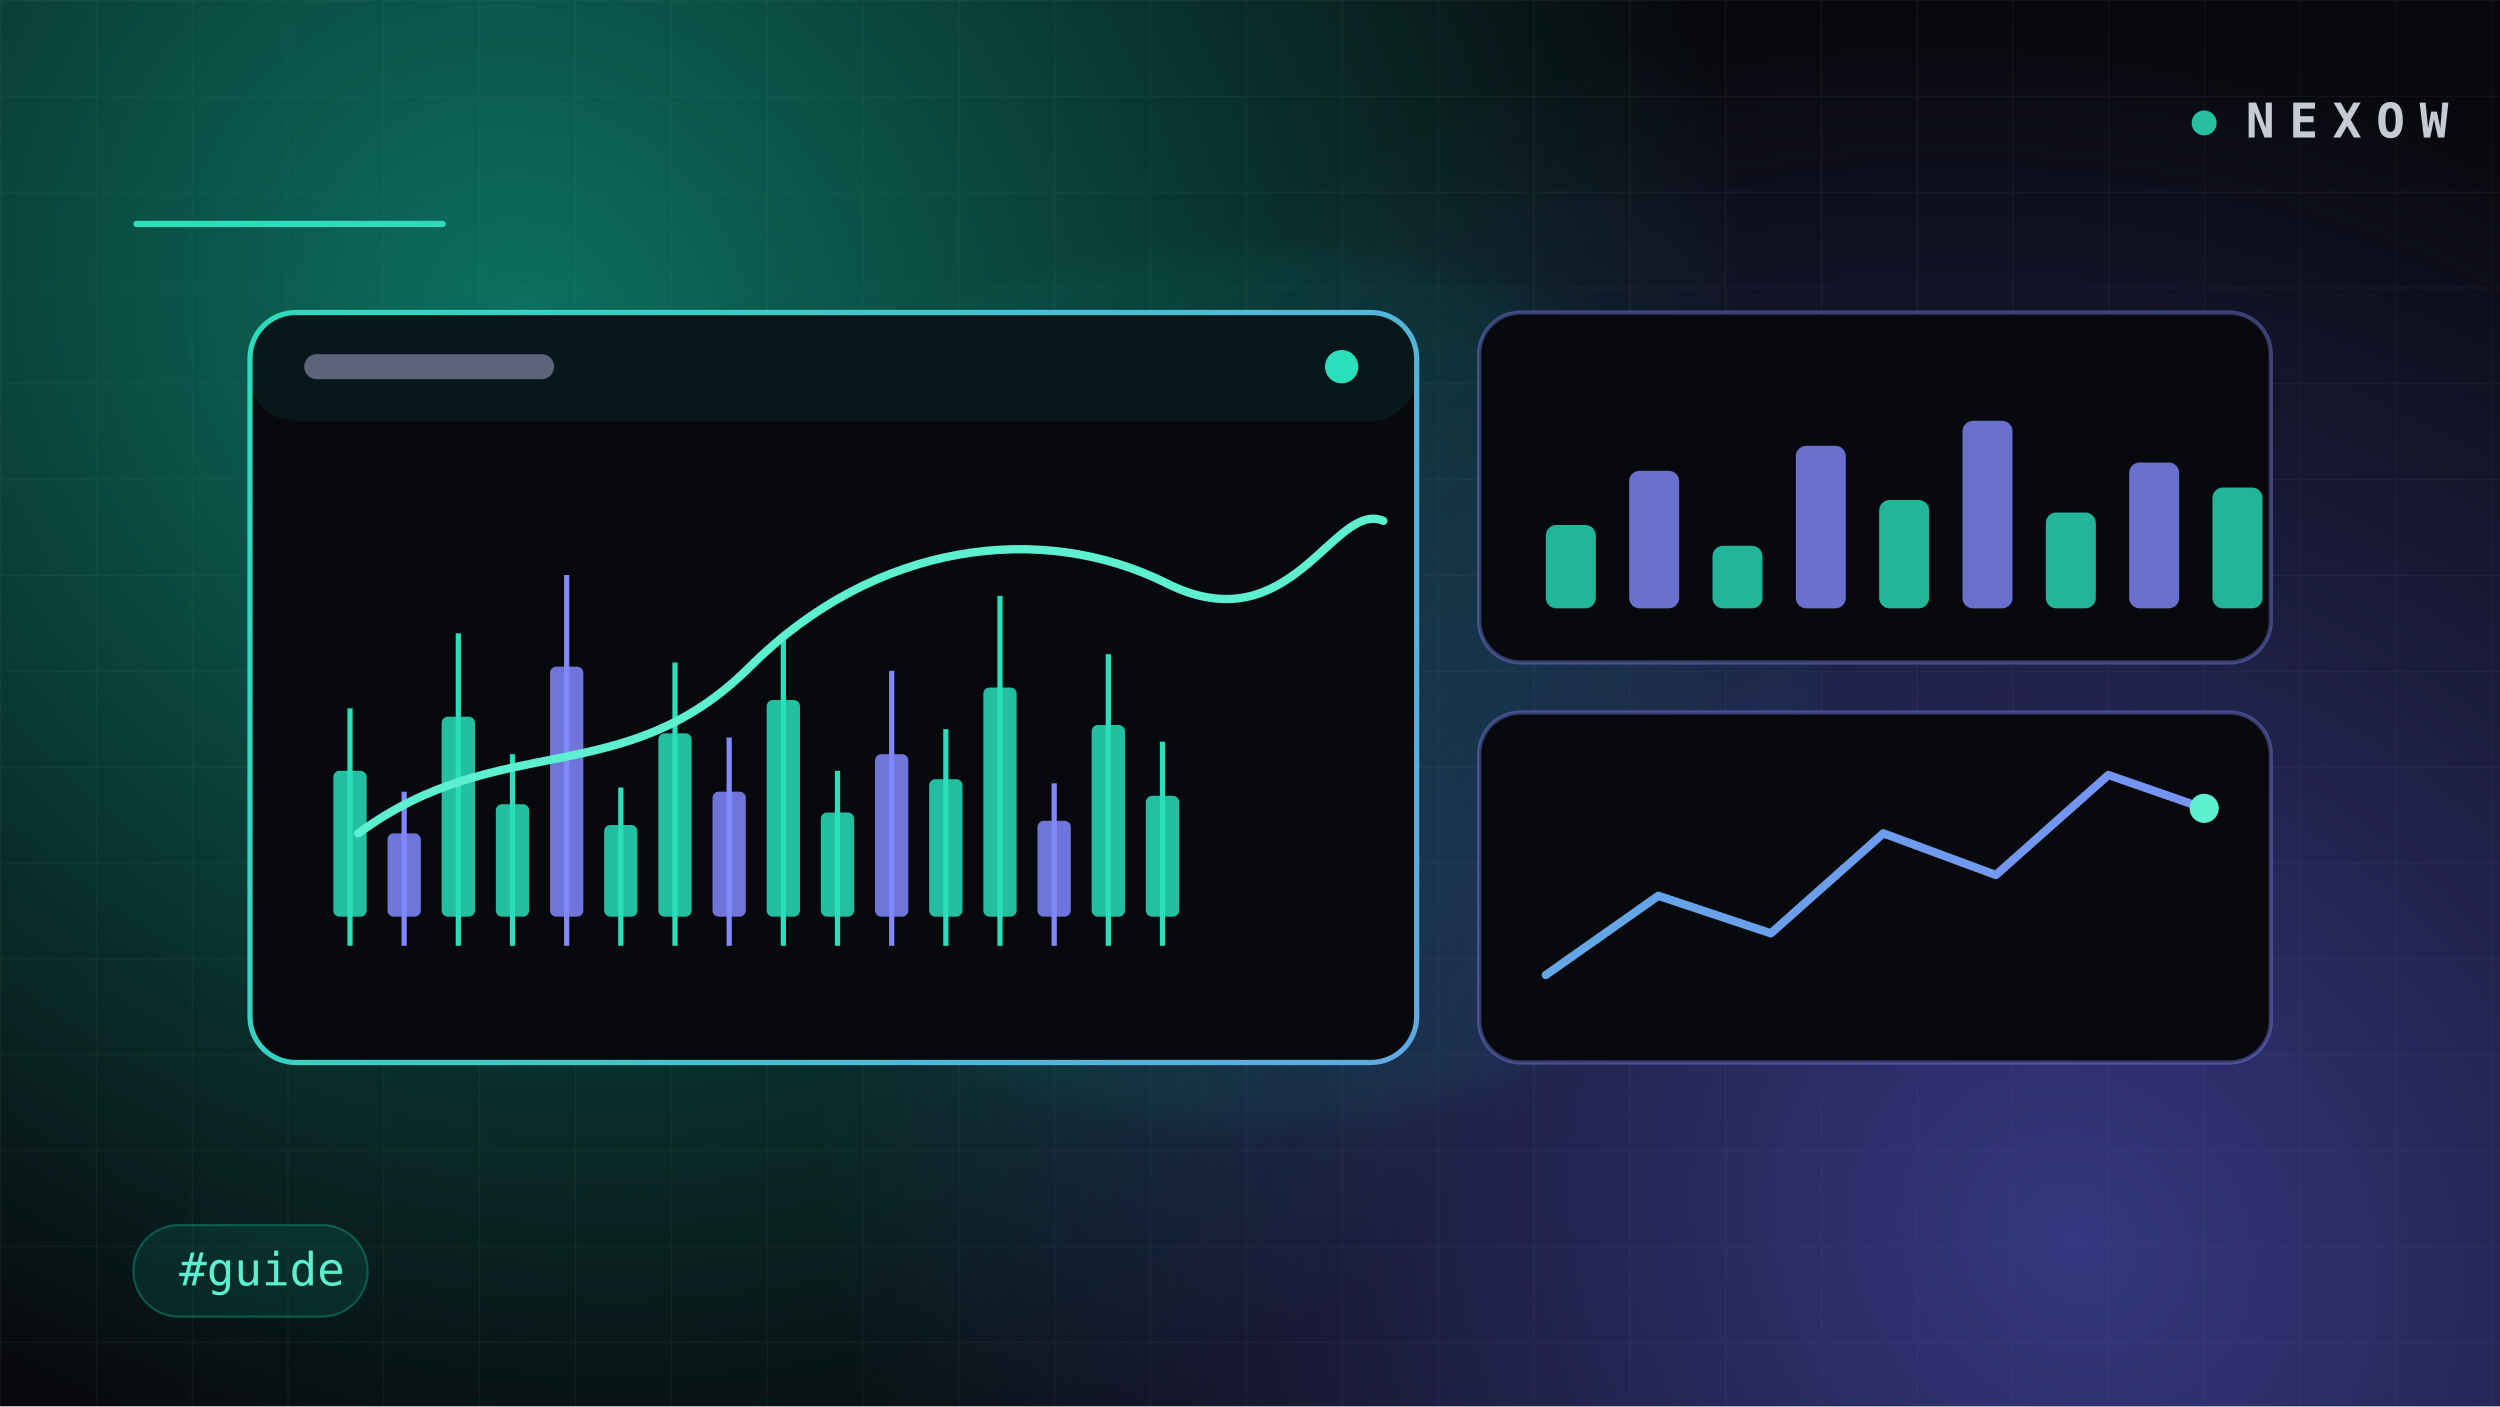
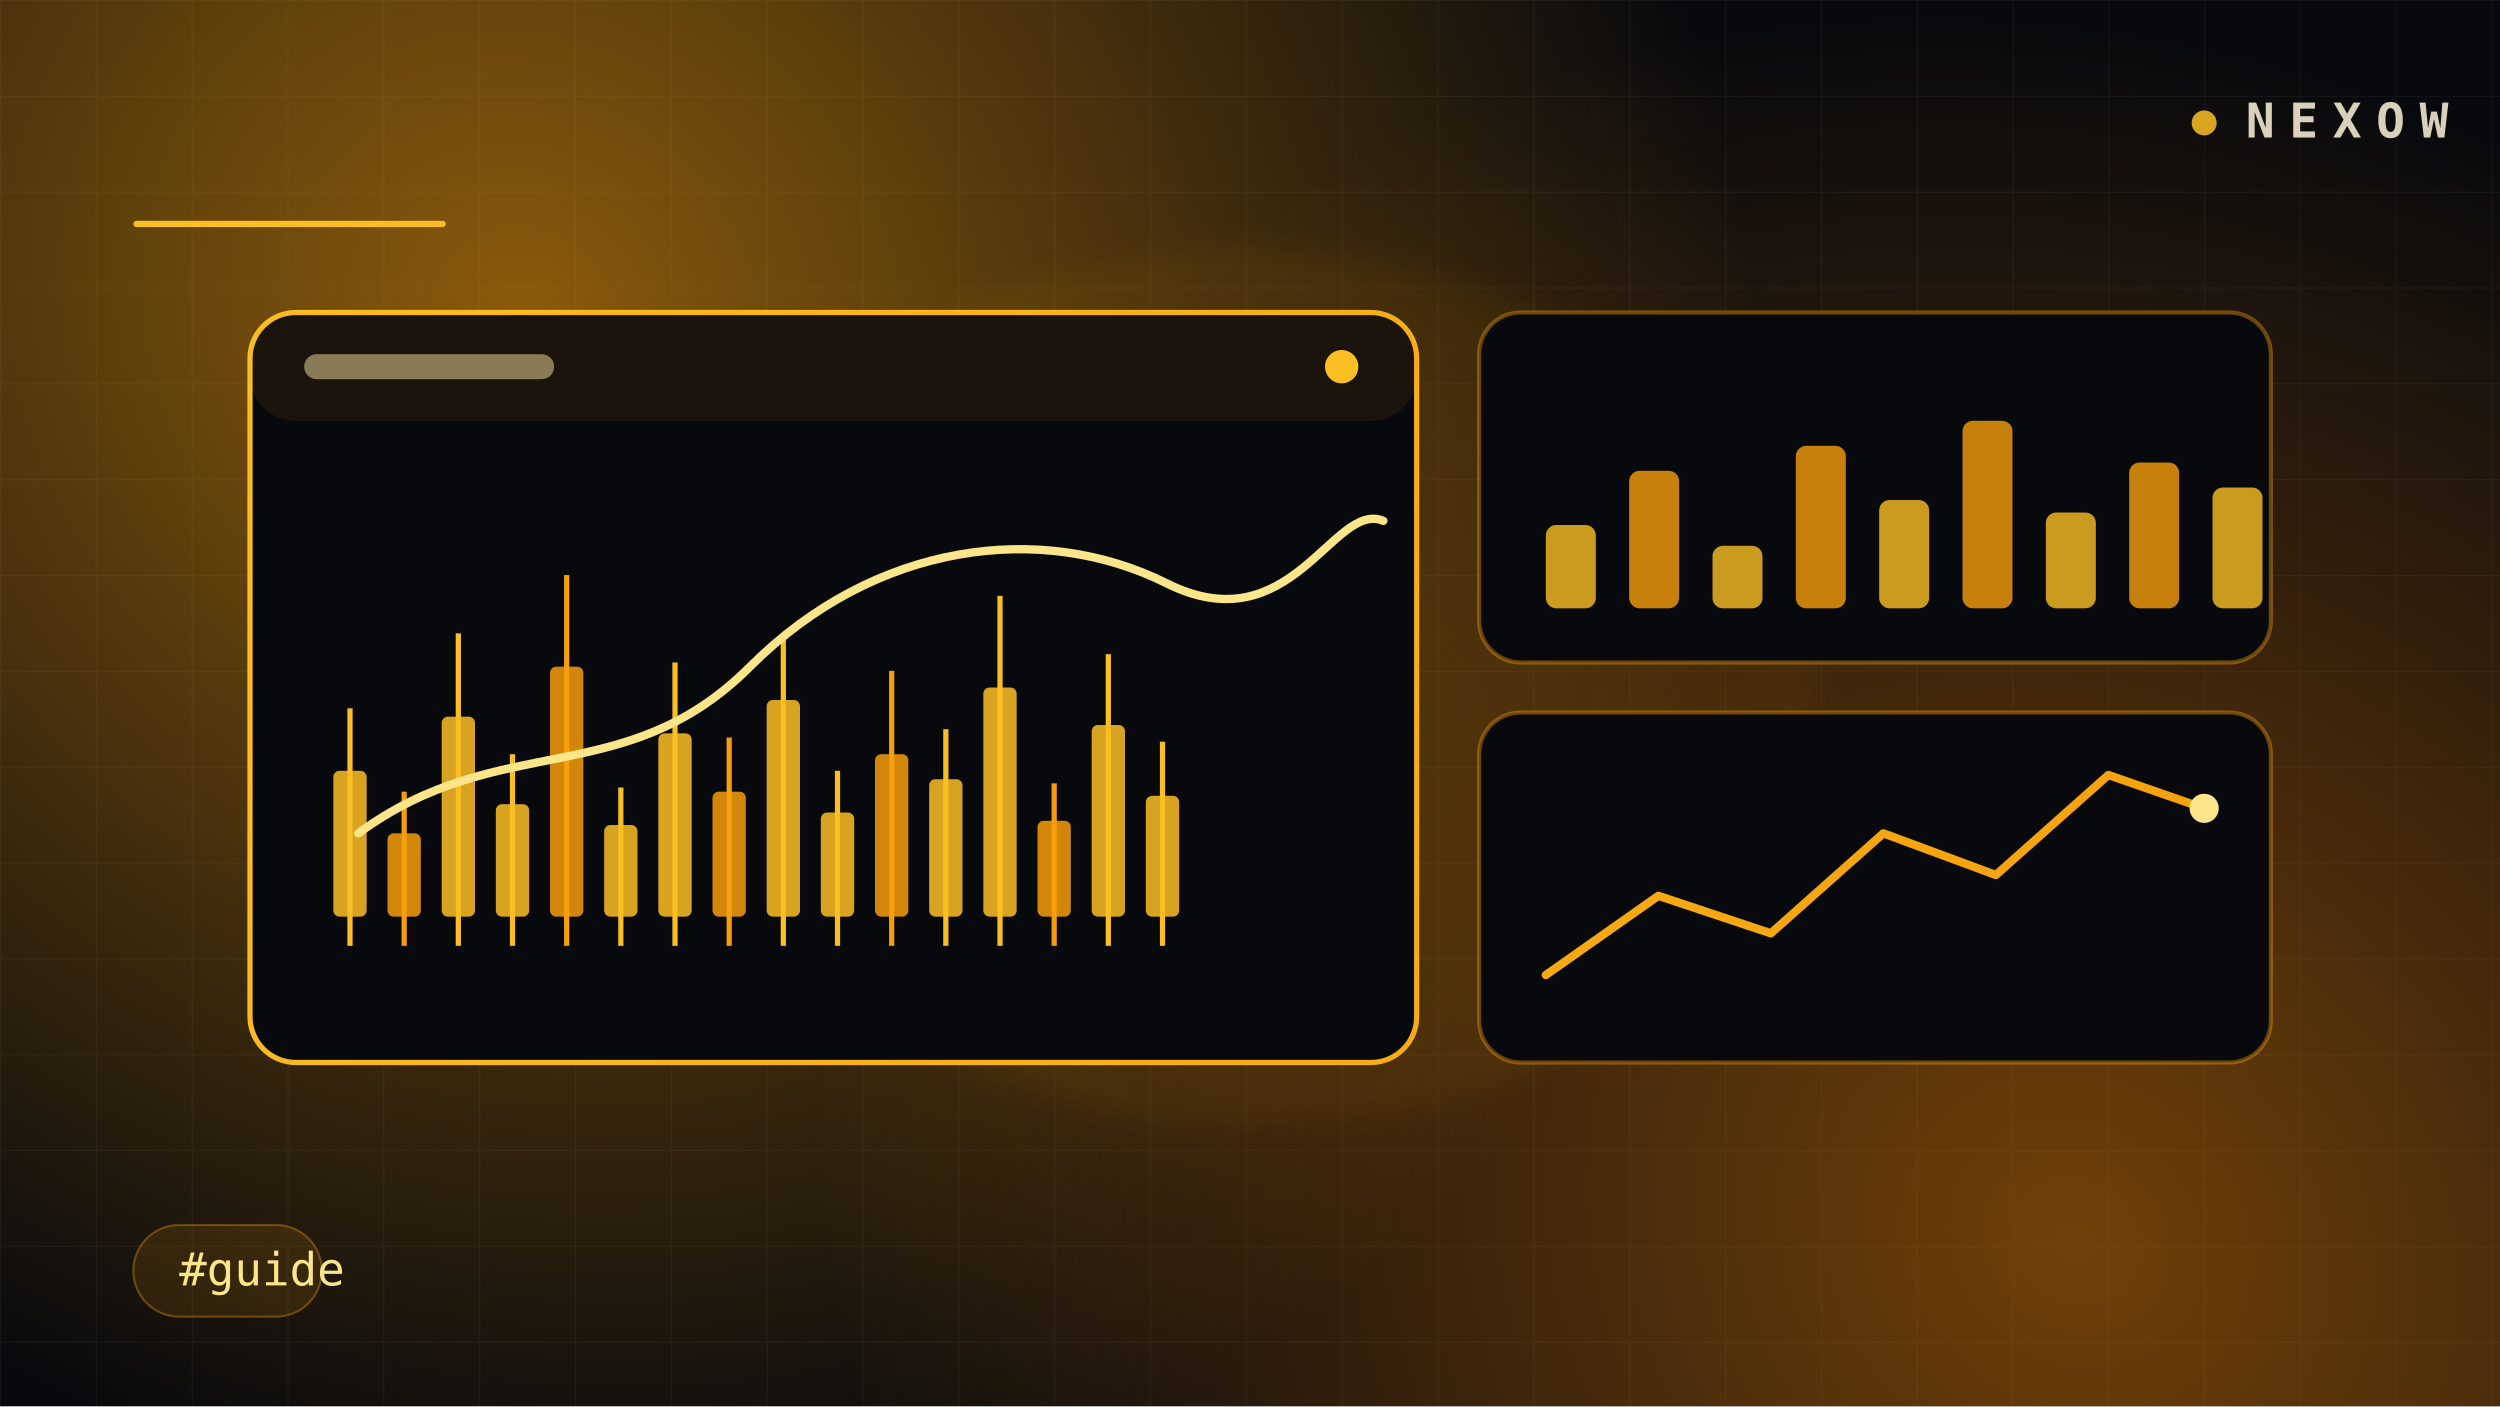
<svg xmlns="http://www.w3.org/2000/svg" width="1200" height="675" viewBox="0 0 1200 675" fill="none" role="img" aria-label="Crypto dashboard illustration">
  <defs>
    <radialGradient id="glowA" cx="0" cy="0" r="1" gradientUnits="userSpaceOnUse" gradientTransform="translate(250 150) rotate(40) scale(620 560)">
-       <stop stop-color="#10c5a3" stop-opacity="0.55" />
-       <stop offset="1" stop-color="#10c5a3" stop-opacity="0" />
+       <stop stop-color="#f59e0b" stop-opacity="0.55" />
+       <stop offset="1" stop-color="#f59e0b" stop-opacity="0" />
    </radialGradient>
    <radialGradient id="glowB" cx="0" cy="0" r="1" gradientUnits="userSpaceOnUse" gradientTransform="translate(1000 600) rotate(-140) scale(640 560)">
-       <stop stop-color="#6366f1" stop-opacity="0.5" />
-       <stop offset="1" stop-color="#6366f1" stop-opacity="0" />
+       <stop stop-color="#d97706" stop-opacity="0.5" />
+       <stop offset="1" stop-color="#d97706" stop-opacity="0" />
    </radialGradient>
    <linearGradient id="edge" x1="80" y1="140" x2="1120" y2="560" gradientUnits="userSpaceOnUse">
-       <stop stop-color="#2adfba" />
-       <stop offset="1" stop-color="#8189fc" />
+       <stop stop-color="#fbbf24" />
+       <stop offset="1" stop-color="#f59e0b" />
    </linearGradient>
    <pattern id="grid" width="46" height="46" patternUnits="userSpaceOnUse">
      <path d="M46 0H0V46" fill="none" stroke="#ffffff" stroke-opacity="0.045" stroke-width="1" />
    </pattern>
    <filter id="soft" x="-30%" y="-30%" width="160%" height="160%">
      <feGaussianBlur stdDeviation="7" />
    </filter>
  </defs>
  <rect width="1200" height="675" fill="#08090d" />
  <rect width="1200" height="675" fill="url(#grid)" />
  <rect width="1200" height="675" fill="url(#glowA)" />
  <rect width="1200" height="675" fill="url(#glowB)" />
  <g opacity="0.85">
-     <circle cx="1058" cy="59" r="6" fill="#2adfba" />
-     <text x="1078" y="66" font-family="'JetBrains Mono', ui-monospace, SFMono-Regular, monospace" font-size="23" font-weight="700" letter-spacing="7" fill="#e8ecf5">NEXOW</text>
+     <circle cx="1058" cy="59" r="6" fill="#fbbf24" />
+     <text x="1078" y="66" font-family="'JetBrains Mono', ui-monospace, SFMono-Regular, monospace" font-size="23" font-weight="700" letter-spacing="7" fill="#fdf3d8">NEXOW</text>
  </g>
  <g transform="translate(64 588)">
-     <rect x="0" y="0" width="112.5" height="44" rx="22" fill="#10c5a3" fill-opacity="0.12" stroke="#10c5a3" stroke-opacity="0.35" />
-     <text x="22" y="29" font-family="'JetBrains Mono', ui-monospace, SFMono-Regular, monospace" font-size="22" fill="#5cf0d0">#guide</text>
+     <rect x="0" y="0" width="90.5" height="44" rx="22" fill="#f59e0b" fill-opacity="0.12" stroke="#f59e0b" stroke-opacity="0.35" />
+     <text x="22" y="29" font-family="'JetBrains Mono', ui-monospace, SFMono-Regular, monospace" font-size="22" fill="#fde68a">#guide</text>
  </g>
  <rect x="64" y="106" width="150" height="3" rx="1.5" fill="url(#edge)" />
  <g>
-     <ellipse cx="600" cy="330" rx="270" ry="210" fill="#10c5a3" fill-opacity="0.06" filter="url(#soft)" />
+     <ellipse cx="600" cy="330" rx="270" ry="210" fill="#f59e0b" fill-opacity="0.06" filter="url(#soft)" />
    <rect x="120" y="150" width="560" height="360" rx="22" fill="#08090d" stroke="url(#edge)" stroke-width="2.5" />
-     <rect x="120" y="150" width="560" height="52" rx="22" fill="#10c5a3" fill-opacity="0.08" />
-     <rect x="146" y="170" width="120" height="12" rx="6" fill="#5b6478" />
-     <circle cx="644" cy="176" r="8" fill="#2adfba" />
-     <line x1="168" y1="340" x2="168" y2="454" stroke="#2adfba" stroke-width="2.5" />
-     <rect x="160" y="370" width="16" height="70" rx="3" fill="#2adfba" fill-opacity="0.85" />
-     <line x1="194" y1="380" x2="194" y2="454" stroke="#8189fc" stroke-width="2.5" />
-     <rect x="186" y="400" width="16" height="40" rx="3" fill="#8189fc" fill-opacity="0.85" />
-     <line x1="220" y1="304" x2="220" y2="454" stroke="#2adfba" stroke-width="2.5" />
-     <rect x="212" y="344" width="16" height="96" rx="3" fill="#2adfba" fill-opacity="0.85" />
-     <line x1="246" y1="362" x2="246" y2="454" stroke="#2adfba" stroke-width="2.5" />
-     <rect x="238" y="386" width="16" height="54" rx="3" fill="#2adfba" fill-opacity="0.85" />
-     <line x1="272" y1="276" x2="272" y2="454" stroke="#8189fc" stroke-width="2.5" />
-     <rect x="264" y="320" width="16" height="120" rx="3" fill="#8189fc" fill-opacity="0.85" />
-     <line x1="298" y1="378" x2="298" y2="454" stroke="#2adfba" stroke-width="2.5" />
-     <rect x="290" y="396" width="16" height="44" rx="3" fill="#2adfba" fill-opacity="0.85" />
-     <line x1="324" y1="318" x2="324" y2="454" stroke="#2adfba" stroke-width="2.5" />
-     <rect x="316" y="352" width="16" height="88" rx="3" fill="#2adfba" fill-opacity="0.85" />
-     <line x1="350" y1="354" x2="350" y2="454" stroke="#8189fc" stroke-width="2.5" />
-     <rect x="342" y="380" width="16" height="60" rx="3" fill="#8189fc" fill-opacity="0.85" />
-     <line x1="376" y1="306" x2="376" y2="454" stroke="#2adfba" stroke-width="2.5" />
-     <rect x="368" y="336" width="16" height="104" rx="3" fill="#2adfba" fill-opacity="0.85" />
-     <line x1="402" y1="370" x2="402" y2="454" stroke="#2adfba" stroke-width="2.5" />
-     <rect x="394" y="390" width="16" height="50" rx="3" fill="#2adfba" fill-opacity="0.85" />
-     <line x1="428" y1="322" x2="428" y2="454" stroke="#8189fc" stroke-width="2.5" />
-     <rect x="420" y="362" width="16" height="78" rx="3" fill="#8189fc" fill-opacity="0.85" />
-     <line x1="454" y1="350" x2="454" y2="454" stroke="#2adfba" stroke-width="2.5" />
-     <rect x="446" y="374" width="16" height="66" rx="3" fill="#2adfba" fill-opacity="0.85" />
-     <line x1="480" y1="286" x2="480" y2="454" stroke="#2adfba" stroke-width="2.5" />
-     <rect x="472" y="330" width="16" height="110" rx="3" fill="#2adfba" fill-opacity="0.85" />
-     <line x1="506" y1="376" x2="506" y2="454" stroke="#8189fc" stroke-width="2.5" />
-     <rect x="498" y="394" width="16" height="46" rx="3" fill="#8189fc" fill-opacity="0.85" />
-     <line x1="532" y1="314" x2="532" y2="454" stroke="#2adfba" stroke-width="2.5" />
-     <rect x="524" y="348" width="16" height="92" rx="3" fill="#2adfba" fill-opacity="0.85" />
-     <line x1="558" y1="356" x2="558" y2="454" stroke="#2adfba" stroke-width="2.5" />
-     <rect x="550" y="382" width="16" height="58" rx="3" fill="#2adfba" fill-opacity="0.85" />
-     <path d="M172 400 C 240 350, 300 380, 360 320 S 500 250, 560 280 S 640 240, 664 250" fill="none" stroke="#5cf0d0" stroke-width="4" stroke-linecap="round" />
-     <rect x="710" y="150" width="380" height="168" rx="20" fill="#08090d" stroke="#8189fc" stroke-opacity="0.4" stroke-width="2" />
-     <rect x="742" y="252" width="24" height="40" rx="5" fill="#2adfba" fill-opacity="0.8" />
-     <rect x="782" y="226" width="24" height="66" rx="5" fill="#8189fc" fill-opacity="0.8" />
-     <rect x="822" y="262" width="24" height="30" rx="5" fill="#2adfba" fill-opacity="0.8" />
-     <rect x="862" y="214" width="24" height="78" rx="5" fill="#8189fc" fill-opacity="0.8" />
-     <rect x="902" y="240" width="24" height="52" rx="5" fill="#2adfba" fill-opacity="0.8" />
-     <rect x="942" y="202" width="24" height="90" rx="5" fill="#8189fc" fill-opacity="0.8" />
-     <rect x="982" y="246" width="24" height="46" rx="5" fill="#2adfba" fill-opacity="0.8" />
-     <rect x="1022" y="222" width="24" height="70" rx="5" fill="#8189fc" fill-opacity="0.8" />
-     <rect x="1062" y="234" width="24" height="58" rx="5" fill="#2adfba" fill-opacity="0.8" />
-     <rect x="710" y="342" width="380" height="168" rx="20" fill="#08090d" stroke="#8189fc" stroke-opacity="0.4" stroke-width="2" />
+     <rect x="120" y="150" width="560" height="52" rx="22" fill="#f59e0b" fill-opacity="0.08" />
+     <rect x="146" y="170" width="120" height="12" rx="6" fill="#8a7b57" />
+     <circle cx="644" cy="176" r="8" fill="#fbbf24" />
+     <line x1="168" y1="340" x2="168" y2="454" stroke="#fbbf24" stroke-width="2.5" />
+     <rect x="160" y="370" width="16" height="70" rx="3" fill="#fbbf24" fill-opacity="0.85" />
+     <line x1="194" y1="380" x2="194" y2="454" stroke="#f59e0b" stroke-width="2.5" />
+     <rect x="186" y="400" width="16" height="40" rx="3" fill="#f59e0b" fill-opacity="0.85" />
+     <line x1="220" y1="304" x2="220" y2="454" stroke="#fbbf24" stroke-width="2.5" />
+     <rect x="212" y="344" width="16" height="96" rx="3" fill="#fbbf24" fill-opacity="0.85" />
+     <line x1="246" y1="362" x2="246" y2="454" stroke="#fbbf24" stroke-width="2.5" />
+     <rect x="238" y="386" width="16" height="54" rx="3" fill="#fbbf24" fill-opacity="0.85" />
+     <line x1="272" y1="276" x2="272" y2="454" stroke="#f59e0b" stroke-width="2.5" />
+     <rect x="264" y="320" width="16" height="120" rx="3" fill="#f59e0b" fill-opacity="0.85" />
+     <line x1="298" y1="378" x2="298" y2="454" stroke="#fbbf24" stroke-width="2.5" />
+     <rect x="290" y="396" width="16" height="44" rx="3" fill="#fbbf24" fill-opacity="0.85" />
+     <line x1="324" y1="318" x2="324" y2="454" stroke="#fbbf24" stroke-width="2.5" />
+     <rect x="316" y="352" width="16" height="88" rx="3" fill="#fbbf24" fill-opacity="0.85" />
+     <line x1="350" y1="354" x2="350" y2="454" stroke="#f59e0b" stroke-width="2.5" />
+     <rect x="342" y="380" width="16" height="60" rx="3" fill="#f59e0b" fill-opacity="0.85" />
+     <line x1="376" y1="306" x2="376" y2="454" stroke="#fbbf24" stroke-width="2.5" />
+     <rect x="368" y="336" width="16" height="104" rx="3" fill="#fbbf24" fill-opacity="0.85" />
+     <line x1="402" y1="370" x2="402" y2="454" stroke="#fbbf24" stroke-width="2.5" />
+     <rect x="394" y="390" width="16" height="50" rx="3" fill="#fbbf24" fill-opacity="0.85" />
+     <line x1="428" y1="322" x2="428" y2="454" stroke="#f59e0b" stroke-width="2.5" />
+     <rect x="420" y="362" width="16" height="78" rx="3" fill="#f59e0b" fill-opacity="0.85" />
+     <line x1="454" y1="350" x2="454" y2="454" stroke="#fbbf24" stroke-width="2.5" />
+     <rect x="446" y="374" width="16" height="66" rx="3" fill="#fbbf24" fill-opacity="0.85" />
+     <line x1="480" y1="286" x2="480" y2="454" stroke="#fbbf24" stroke-width="2.5" />
+     <rect x="472" y="330" width="16" height="110" rx="3" fill="#fbbf24" fill-opacity="0.85" />
+     <line x1="506" y1="376" x2="506" y2="454" stroke="#f59e0b" stroke-width="2.5" />
+     <rect x="498" y="394" width="16" height="46" rx="3" fill="#f59e0b" fill-opacity="0.85" />
+     <line x1="532" y1="314" x2="532" y2="454" stroke="#fbbf24" stroke-width="2.5" />
+     <rect x="524" y="348" width="16" height="92" rx="3" fill="#fbbf24" fill-opacity="0.85" />
+     <line x1="558" y1="356" x2="558" y2="454" stroke="#fbbf24" stroke-width="2.5" />
+     <rect x="550" y="382" width="16" height="58" rx="3" fill="#fbbf24" fill-opacity="0.85" />
+     <path d="M172 400 C 240 350, 300 380, 360 320 S 500 250, 560 280 S 640 240, 664 250" fill="none" stroke="#fde68a" stroke-width="4" stroke-linecap="round" />
+     <rect x="710" y="150" width="380" height="168" rx="20" fill="#08090d" stroke="#f59e0b" stroke-opacity="0.4" stroke-width="2" />
+     <rect x="742" y="252" width="24" height="40" rx="5" fill="#fbbf24" fill-opacity="0.8" />
+     <rect x="782" y="226" width="24" height="66" rx="5" fill="#f59e0b" fill-opacity="0.8" />
+     <rect x="822" y="262" width="24" height="30" rx="5" fill="#fbbf24" fill-opacity="0.8" />
+     <rect x="862" y="214" width="24" height="78" rx="5" fill="#f59e0b" fill-opacity="0.8" />
+     <rect x="902" y="240" width="24" height="52" rx="5" fill="#fbbf24" fill-opacity="0.8" />
+     <rect x="942" y="202" width="24" height="90" rx="5" fill="#f59e0b" fill-opacity="0.8" />
+     <rect x="982" y="246" width="24" height="46" rx="5" fill="#fbbf24" fill-opacity="0.8" />
+     <rect x="1022" y="222" width="24" height="70" rx="5" fill="#f59e0b" fill-opacity="0.8" />
+     <rect x="1062" y="234" width="24" height="58" rx="5" fill="#fbbf24" fill-opacity="0.8" />
+     <rect x="710" y="342" width="380" height="168" rx="20" fill="#08090d" stroke="#f59e0b" stroke-opacity="0.4" stroke-width="2" />
    <path d="M742 468 L 796 430 L 850 448 L 904 400 L 958 420 L 1012 372 L 1058 388" fill="none" stroke="url(#edge)" stroke-width="4" stroke-linecap="round" stroke-linejoin="round" />
-     <circle cx="1058" cy="388" r="7" fill="#5cf0d0" />
+     <circle cx="1058" cy="388" r="7" fill="#fde68a" />
  </g>
</svg>
